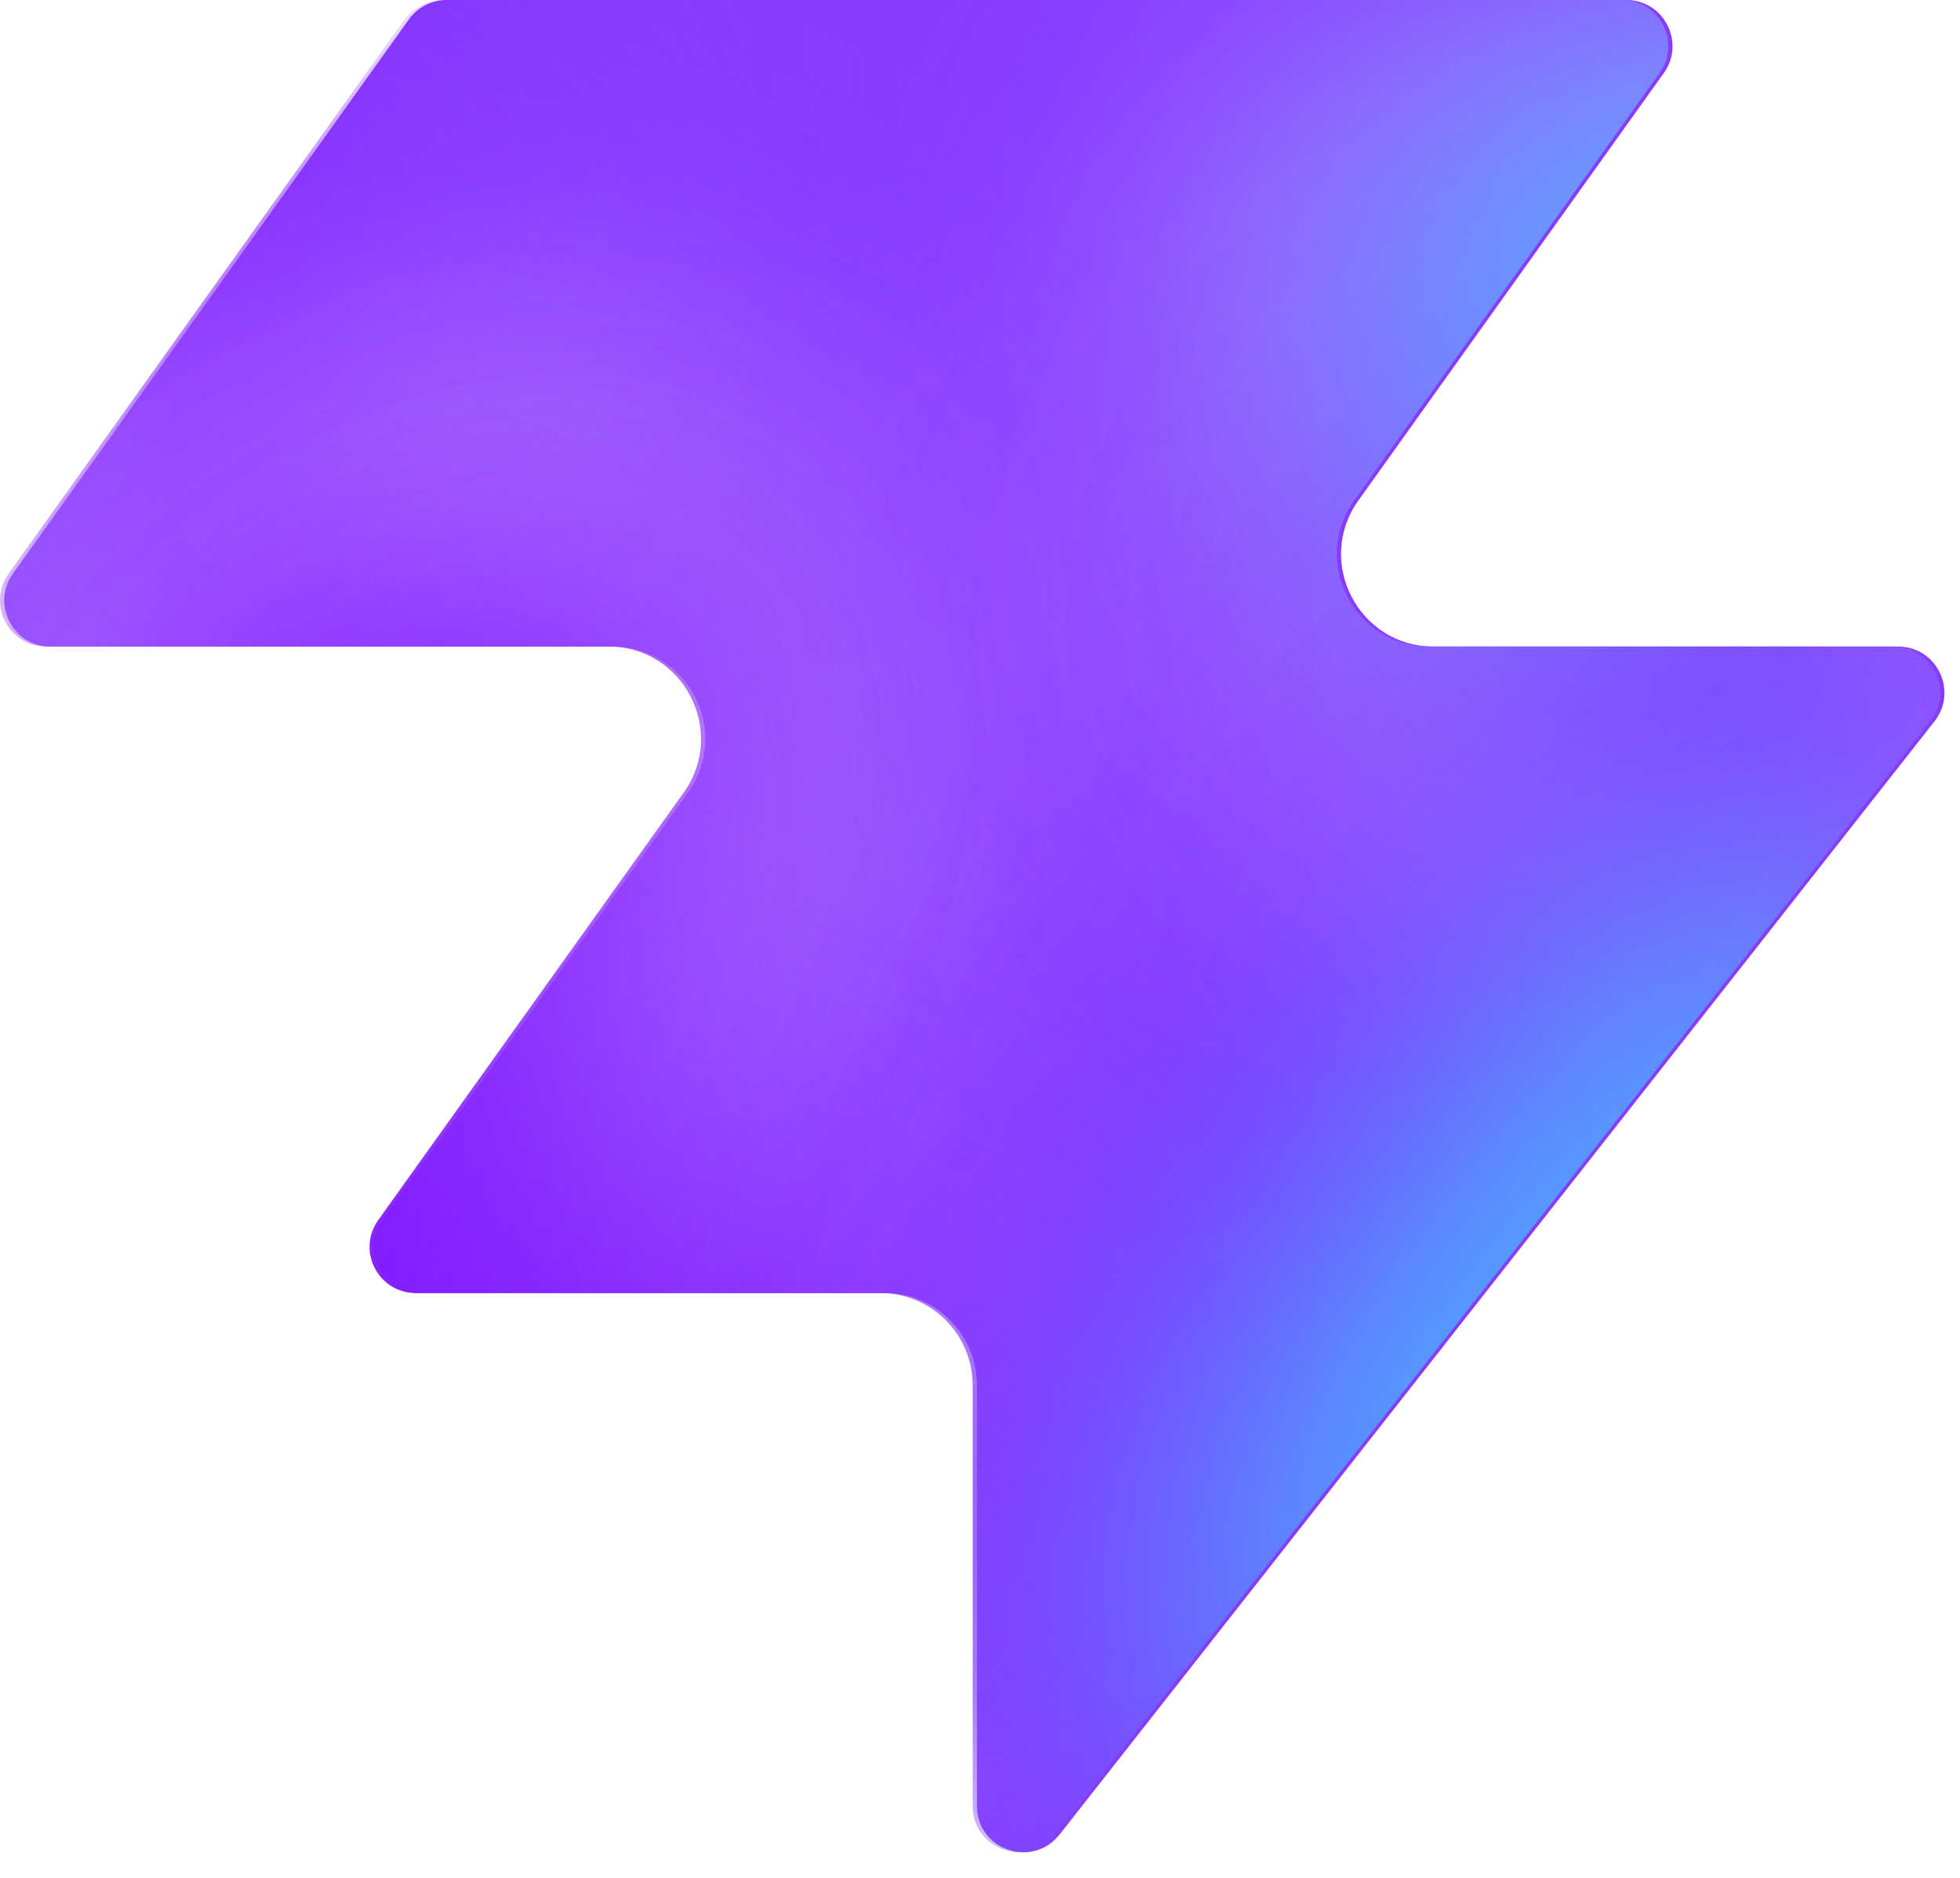
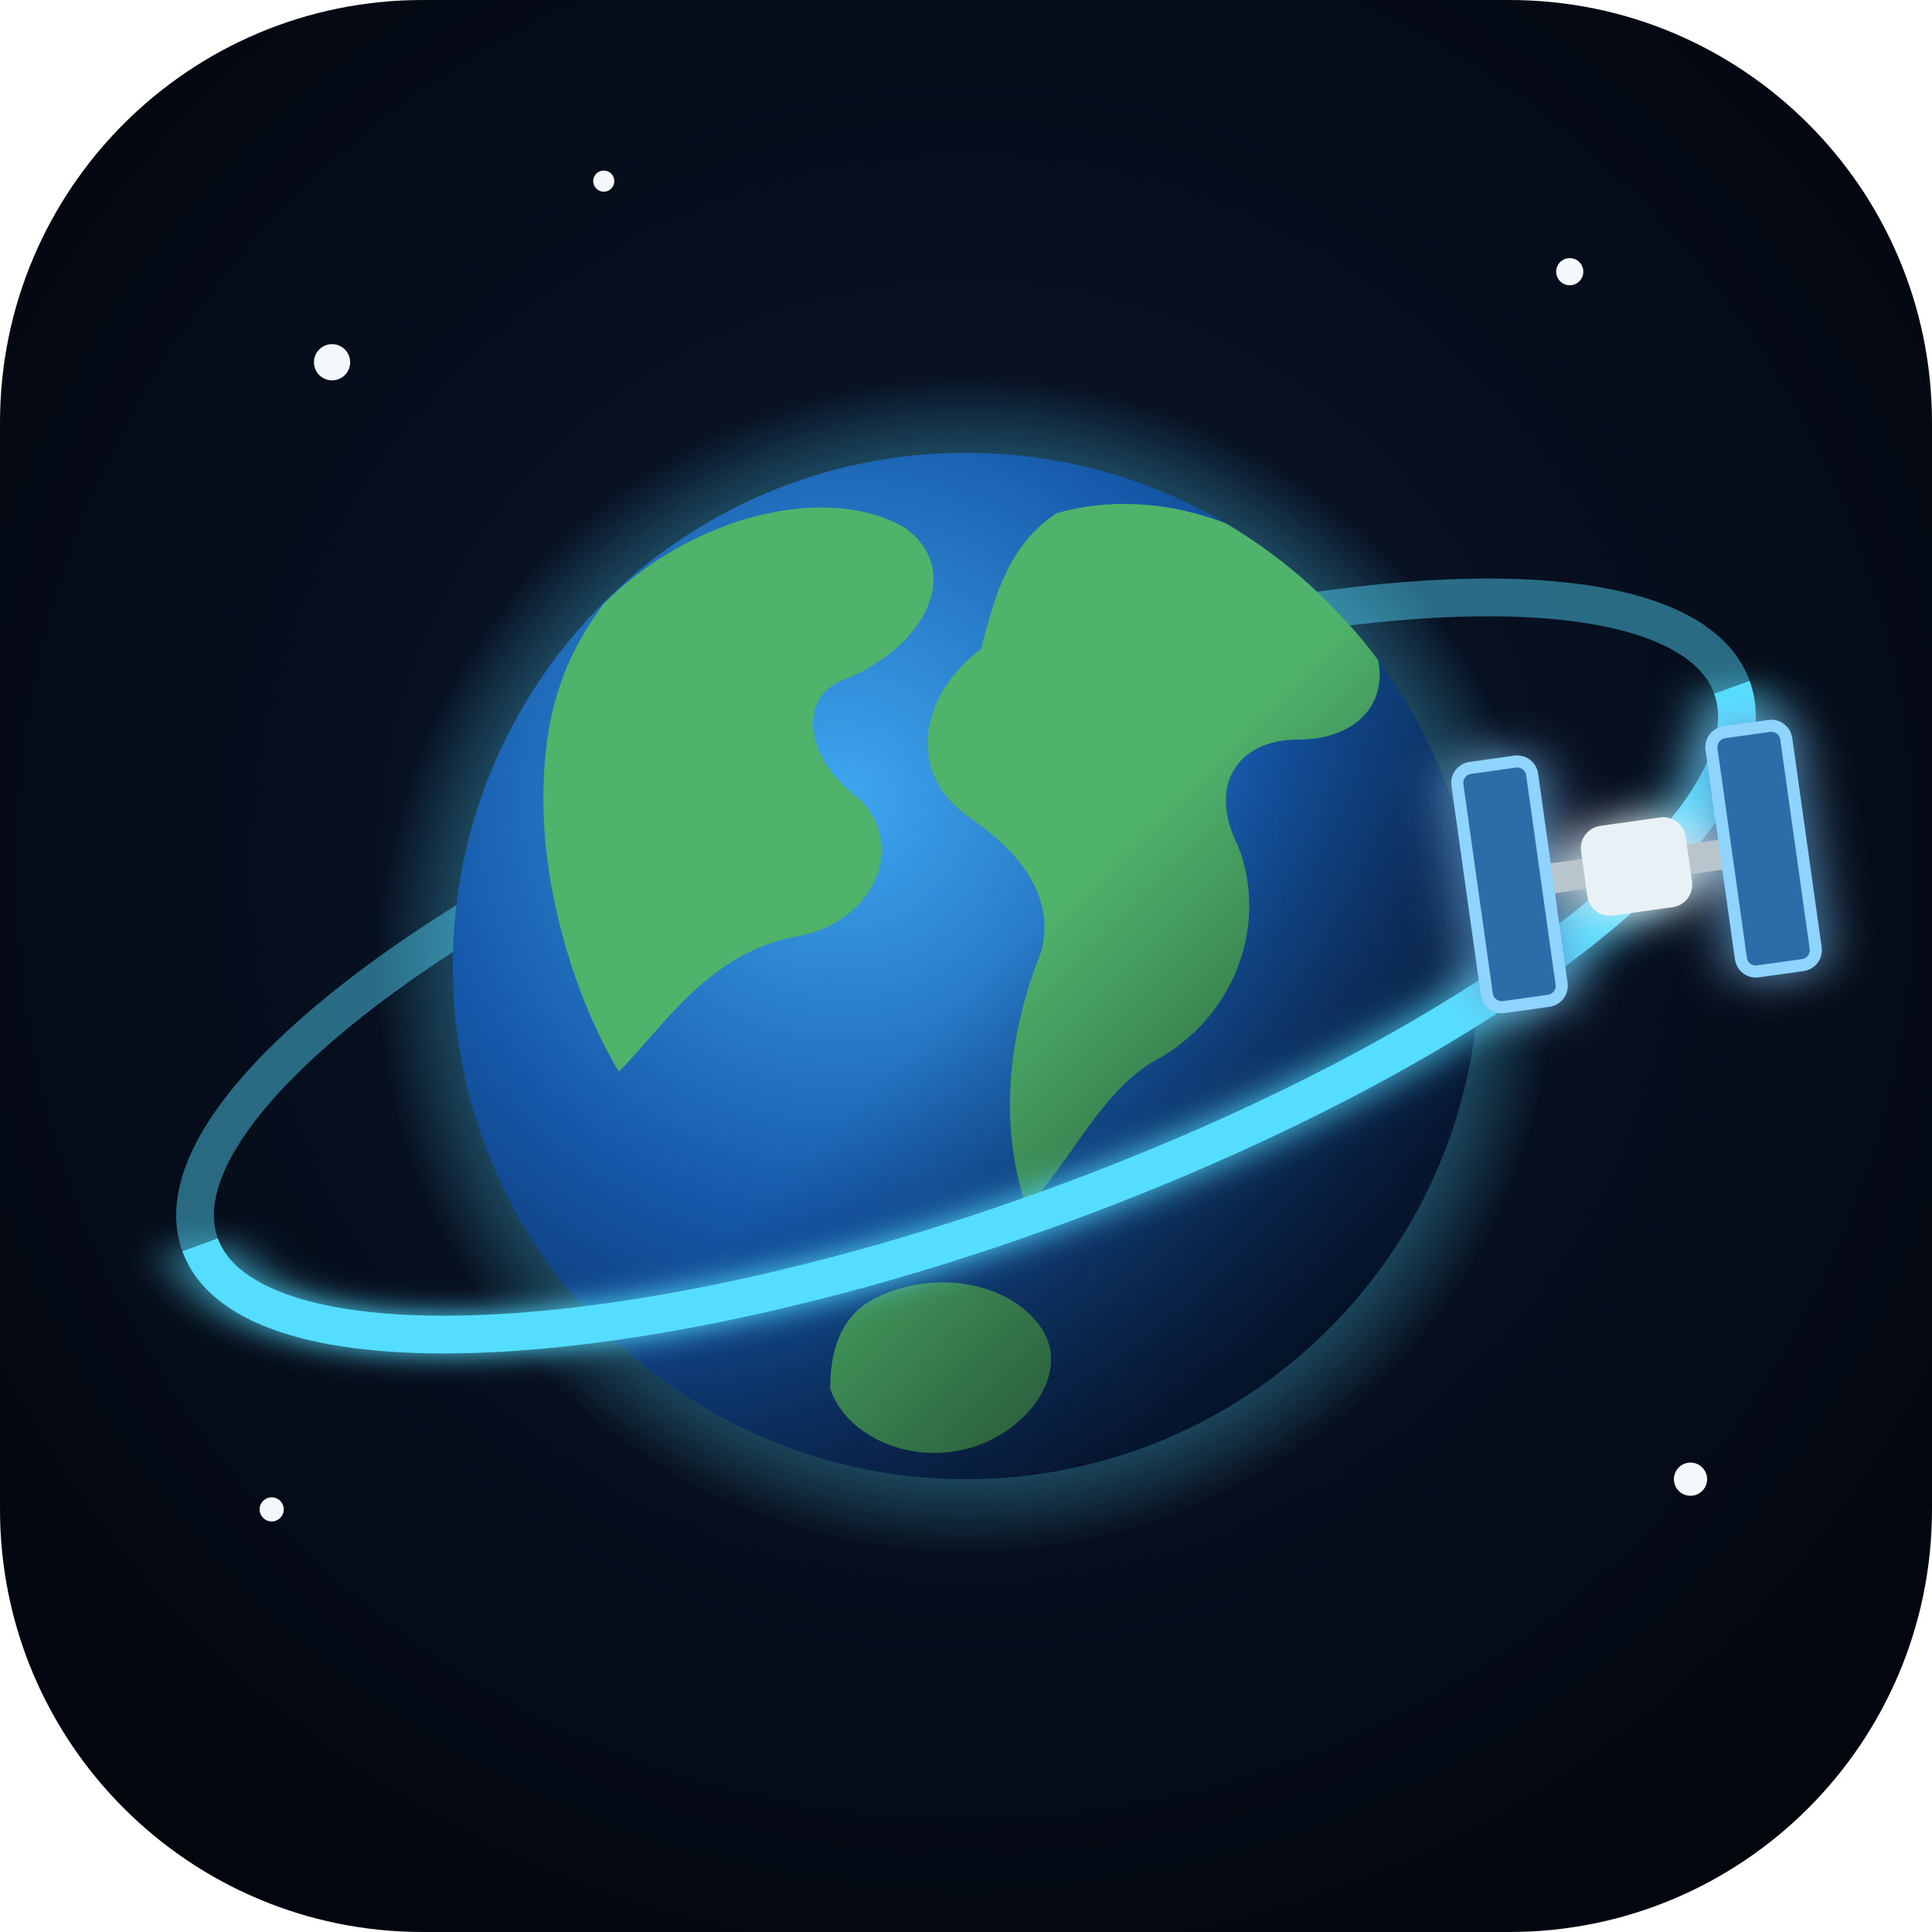
- <svg xmlns="http://www.w3.org/2000/svg" width="48" height="46" fill="none" viewBox="0 0 48 46">
-   <path fill="#863bff" d="M25.946 44.938c-.664.845-2.021.375-2.021-.698V33.937a2.26 2.26 0 0 0-2.262-2.262H10.287c-.92 0-1.456-1.04-.92-1.788l7.48-10.471c1.07-1.497 0-3.578-1.842-3.578H1.237c-.92 0-1.456-1.04-.92-1.788L10.013.474c.214-.297.556-.474.92-.474h28.894c.92 0 1.456 1.04.92 1.788l-7.48 10.471c-1.07 1.498 0 3.579 1.842 3.579h11.377c.943 0 1.473 1.088.89 1.83L25.947 44.94z" style="fill:#863bff;fill:color(display-p3 .525 .23 1);fill-opacity:1" />
-   <mask id="a" width="48" height="46" x="0" y="0" maskUnits="userSpaceOnUse" style="mask-type:alpha">
-     <path fill="#000" d="M25.842 44.938c-.664.844-2.021.375-2.021-.698V33.937a2.26 2.26 0 0 0-2.262-2.262H10.183c-.92 0-1.456-1.04-.92-1.788l7.48-10.471c1.07-1.498 0-3.579-1.842-3.579H1.133c-.92 0-1.456-1.04-.92-1.787L9.91.473c.214-.297.556-.474.92-.474h28.894c.92 0 1.456 1.04.92 1.788l-7.48 10.471c-1.07 1.498 0 3.578 1.842 3.578h11.377c.943 0 1.473 1.088.89 1.832L25.843 44.94z" style="fill:#000;fill-opacity:1" />
-   </mask>
-   <g mask="url(#a)">
-     <g filter="url(#b)">
-       <ellipse cx="5.508" cy="14.704" fill="#ede6ff" rx="5.508" ry="14.704" style="fill:#ede6ff;fill:color(display-p3 .927 .903 1);fill-opacity:1" transform="matrix(.00324 1 1 -.00324 -4.47 31.516)" />
-     </g>
-     <g filter="url(#c)">
-       <ellipse cx="10.399" cy="29.851" fill="#ede6ff" rx="10.399" ry="29.851" style="fill:#ede6ff;fill:color(display-p3 .927 .903 1);fill-opacity:1" transform="matrix(.00324 1 1 -.00324 -39.328 7.883)" />
-     </g>
-     <g filter="url(#d)">
-       <ellipse cx="5.508" cy="30.487" fill="#7e14ff" rx="5.508" ry="30.487" style="fill:#7e14ff;fill:color(display-p3 .492 .077 1);fill-opacity:1" transform="rotate(89.814 -25.913 -14.639)scale(1 -1)" />
-     </g>
-     <g filter="url(#e)">
-       <ellipse cx="5.508" cy="30.599" fill="#7e14ff" rx="5.508" ry="30.599" style="fill:#7e14ff;fill:color(display-p3 .492 .077 1);fill-opacity:1" transform="rotate(89.814 -32.644 -3.334)scale(1 -1)" />
-     </g>
-     <g filter="url(#f)">
-       <ellipse cx="5.508" cy="30.599" fill="#7e14ff" rx="5.508" ry="30.599" style="fill:#7e14ff;fill:color(display-p3 .492 .077 1);fill-opacity:1" transform="matrix(.00324 1 1 -.00324 -34.34 30.47)" />
-     </g>
-     <g filter="url(#g)">
-       <ellipse cx="14.072" cy="22.078" fill="#ede6ff" rx="14.072" ry="22.078" style="fill:#ede6ff;fill:color(display-p3 .927 .903 1);fill-opacity:1" transform="rotate(93.35 24.506 48.493)scale(-1 1)" />
-     </g>
-     <g filter="url(#h)">
-       <ellipse cx="3.47" cy="21.501" fill="#7e14ff" rx="3.47" ry="21.501" style="fill:#7e14ff;fill:color(display-p3 .492 .077 1);fill-opacity:1" transform="rotate(89.009 28.708 47.59)scale(-1 1)" />
-     </g>
-     <g filter="url(#i)">
-       <ellipse cx="3.47" cy="21.501" fill="#7e14ff" rx="3.47" ry="21.501" style="fill:#7e14ff;fill:color(display-p3 .492 .077 1);fill-opacity:1" transform="rotate(89.009 28.708 47.59)scale(-1 1)" />
-     </g>
-     <g filter="url(#j)">
-       <ellipse cx=".387" cy="8.972" fill="#7e14ff" rx="4.407" ry="29.108" style="fill:#7e14ff;fill:color(display-p3 .492 .077 1);fill-opacity:1" transform="rotate(39.51 .387 8.972)" />
-     </g>
-     <g filter="url(#k)">
-       <ellipse cx="47.523" cy="-6.092" fill="#7e14ff" rx="4.407" ry="29.108" style="fill:#7e14ff;fill:color(display-p3 .492 .077 1);fill-opacity:1" transform="rotate(37.892 47.523 -6.092)" />
-     </g>
-     <g filter="url(#l)">
-       <ellipse cx="41.412" cy="6.333" fill="#47bfff" rx="5.971" ry="9.665" style="fill:#47bfff;fill:color(display-p3 .28 .748 1);fill-opacity:1" transform="rotate(37.892 41.412 6.333)" />
-     </g>
-     <g filter="url(#m)">
-       <ellipse cx="-1.879" cy="38.332" fill="#7e14ff" rx="4.407" ry="29.108" style="fill:#7e14ff;fill:color(display-p3 .492 .077 1);fill-opacity:1" transform="rotate(37.892 -1.88 38.332)" />
-     </g>
-     <g filter="url(#n)">
-       <ellipse cx="-1.879" cy="38.332" fill="#7e14ff" rx="4.407" ry="29.108" style="fill:#7e14ff;fill:color(display-p3 .492 .077 1);fill-opacity:1" transform="rotate(37.892 -1.88 38.332)" />
-     </g>
-     <g filter="url(#o)">
-       <ellipse cx="35.651" cy="29.907" fill="#7e14ff" rx="4.407" ry="29.108" style="fill:#7e14ff;fill:color(display-p3 .492 .077 1);fill-opacity:1" transform="rotate(37.892 35.651 29.907)" />
-     </g>
-     <g filter="url(#p)">
-       <ellipse cx="38.418" cy="32.4" fill="#47bfff" rx="5.971" ry="15.297" style="fill:#47bfff;fill:color(display-p3 .28 .748 1);fill-opacity:1" transform="rotate(37.892 38.418 32.4)" />
+ <svg xmlns="http://www.w3.org/2000/svg" width="128" height="128" viewBox="0 0 128 128">
+   <defs>
+     <radialGradient id="sky" cx="50%" cy="45%" r="70%">
+       <stop offset="0" stop-color="#0b1a33" />
+       <stop offset="1" stop-color="#02040a" />
+     </radialGradient>
+     <radialGradient id="ocean" cx="38%" cy="34%" r="75%">
+       <stop offset="0" stop-color="#3fa7f0" />
+       <stop offset="0.55" stop-color="#1557a8" />
+       <stop offset="1" stop-color="#0a2552" />
+     </radialGradient>
+     <linearGradient id="night" x1="0.2" y1="0.15" x2="0.95" y2="0.9">
+       <stop offset="0.45" stop-color="#02040a" stop-opacity="0" />
+       <stop offset="1" stop-color="#02040a" stop-opacity="0.8" />
+     </linearGradient>
+     <radialGradient id="halo" cx="50%" cy="50%" r="50%">
+       <stop offset="0.82" stop-color="#55ddff" stop-opacity="0.35" />
+       <stop offset="1" stop-color="#55ddff" stop-opacity="0" />
+     </radialGradient>
+     <clipPath id="globe">
+       <circle cx="64" cy="64" r="34" />
+     </clipPath>
+     <filter id="glow" x="-50%" y="-50%" width="200%" height="200%">
+       <feGaussianBlur stdDeviation="1.6" result="b" />
+       <feMerge>
+         <feMergeNode in="b" />
+         <feMergeNode in="SourceGraphic" />
+       </feMerge>
+     </filter>
+   </defs>
+   <rect width="128" height="128" rx="28" fill="url(#sky)" />
+   <g fill="#f4f7fb">
+     <circle cx="22" cy="24" r="1.2" />
+     <circle cx="104" cy="18" r="0.9" />
+     <circle cx="112" cy="98" r="1.1" />
+     <circle cx="18" cy="100" r="0.8" />
+     <circle cx="40" cy="12" r="0.7" />
+   </g>
+   <g transform="rotate(-20 64 64)">
+     <path d="M10 64 A54 17 0 0 1 118 64" fill="none" stroke="#55ddff" stroke-opacity="0.45" stroke-width="2.5" />
+   </g>
+   <circle cx="64" cy="64" r="39" fill="url(#halo)" />
+   <circle cx="64" cy="64" r="34" fill="url(#ocean)" />
+   <g clip-path="url(#globe)" fill="#4fb36b">
+     <path d="M40 40c6-6 15-8 20-5 4 3 1 8-4 10-3 1-3 5 1 8 3 3 1 8-4 9-6 1-9 6-12 9-3-5-5-12-5-18 0-5 1-9 4-13z" />
+     <path d="M70 34c7-2 15 1 20 7 3 4 1 8-4 8-4 0-6 3-4 7 2 5 0 11-5 14-4 2-6 7-9 10-2-6-1-12 1-17 1-4-2-7-5-9-4-3-3-8 1-11 1-4 2-7 5-9z" />
+     <path d="M58 86c4-2 9-1 11 2 2 3-1 7-5 8-4 1-8-1-9-4 0-3 1-5 3-6z" />
+   </g>
+   <circle cx="64" cy="64" r="34" fill="url(#night)" />
+   <g transform="rotate(-20 64 64)">
+     <path d="M118 64 A54 17 0 0 1 10 64" fill="none" stroke="#55ddff" stroke-width="2.5" filter="url(#glow)" />
+     <g transform="translate(108 73) rotate(12)" filter="url(#glow)">
+       <rect x="-10" y="-1" width="20" height="2" rx="1" fill="#b8c5cc" />
+       <rect x="-11" y="-8" width="5" height="16" rx="1" fill="#2b6da8" stroke="#8fd3ff" stroke-width="0.8" />
+       <rect x="6" y="-8" width="5" height="16" rx="1" fill="#2b6da8" stroke="#8fd3ff" stroke-width="0.8" />
+       <rect x="-3.5" y="-3" width="7" height="6" rx="1.5" fill="#e8f1f5" />
    </g>
  </g>
-   <defs>
-     <filter id="b" width="60.045" height="41.654" x="-19.77" y="16.149" color-interpolation-filters="sRGB" filterUnits="userSpaceOnUse">
-       <feFlood flood-opacity="0" result="BackgroundImageFix" />
-       <feBlend in="SourceGraphic" in2="BackgroundImageFix" result="shape" />
-       <feGaussianBlur result="effect1_foregroundBlur_2002_17158" stdDeviation="7.659" />
-     </filter>
-     <filter id="c" width="90.34" height="51.437" x="-54.613" y="-7.533" color-interpolation-filters="sRGB" filterUnits="userSpaceOnUse">
-       <feFlood flood-opacity="0" result="BackgroundImageFix" />
-       <feBlend in="SourceGraphic" in2="BackgroundImageFix" result="shape" />
-       <feGaussianBlur result="effect1_foregroundBlur_2002_17158" stdDeviation="7.659" />
-     </filter>
-     <filter id="d" width="79.355" height="29.4" x="-49.64" y="2.03" color-interpolation-filters="sRGB" filterUnits="userSpaceOnUse">
-       <feFlood flood-opacity="0" result="BackgroundImageFix" />
-       <feBlend in="SourceGraphic" in2="BackgroundImageFix" result="shape" />
-       <feGaussianBlur result="effect1_foregroundBlur_2002_17158" stdDeviation="4.596" />
-     </filter>
-     <filter id="e" width="79.579" height="29.4" x="-45.045" y="20.029" color-interpolation-filters="sRGB" filterUnits="userSpaceOnUse">
-       <feFlood flood-opacity="0" result="BackgroundImageFix" />
-       <feBlend in="SourceGraphic" in2="BackgroundImageFix" result="shape" />
-       <feGaussianBlur result="effect1_foregroundBlur_2002_17158" stdDeviation="4.596" />
-     </filter>
-     <filter id="f" width="79.579" height="29.4" x="-43.513" y="21.178" color-interpolation-filters="sRGB" filterUnits="userSpaceOnUse">
-       <feFlood flood-opacity="0" result="BackgroundImageFix" />
-       <feBlend in="SourceGraphic" in2="BackgroundImageFix" result="shape" />
-       <feGaussianBlur result="effect1_foregroundBlur_2002_17158" stdDeviation="4.596" />
-     </filter>
-     <filter id="g" width="74.749" height="58.852" x="15.756" y="-17.901" color-interpolation-filters="sRGB" filterUnits="userSpaceOnUse">
-       <feFlood flood-opacity="0" result="BackgroundImageFix" />
-       <feBlend in="SourceGraphic" in2="BackgroundImageFix" result="shape" />
-       <feGaussianBlur result="effect1_foregroundBlur_2002_17158" stdDeviation="7.659" />
-     </filter>
-     <filter id="h" width="61.377" height="25.362" x="23.548" y="2.284" color-interpolation-filters="sRGB" filterUnits="userSpaceOnUse">
-       <feFlood flood-opacity="0" result="BackgroundImageFix" />
-       <feBlend in="SourceGraphic" in2="BackgroundImageFix" result="shape" />
-       <feGaussianBlur result="effect1_foregroundBlur_2002_17158" stdDeviation="4.596" />
-     </filter>
-     <filter id="i" width="61.377" height="25.362" x="23.548" y="2.284" color-interpolation-filters="sRGB" filterUnits="userSpaceOnUse">
-       <feFlood flood-opacity="0" result="BackgroundImageFix" />
-       <feBlend in="SourceGraphic" in2="BackgroundImageFix" result="shape" />
-       <feGaussianBlur result="effect1_foregroundBlur_2002_17158" stdDeviation="4.596" />
-     </filter>
-     <filter id="j" width="56.045" height="63.649" x="-27.636" y="-22.853" color-interpolation-filters="sRGB" filterUnits="userSpaceOnUse">
-       <feFlood flood-opacity="0" result="BackgroundImageFix" />
-       <feBlend in="SourceGraphic" in2="BackgroundImageFix" result="shape" />
-       <feGaussianBlur result="effect1_foregroundBlur_2002_17158" stdDeviation="4.596" />
-     </filter>
-     <filter id="k" width="54.814" height="64.646" x="20.116" y="-38.415" color-interpolation-filters="sRGB" filterUnits="userSpaceOnUse">
-       <feFlood flood-opacity="0" result="BackgroundImageFix" />
-       <feBlend in="SourceGraphic" in2="BackgroundImageFix" result="shape" />
-       <feGaussianBlur result="effect1_foregroundBlur_2002_17158" stdDeviation="4.596" />
-     </filter>
-     <filter id="l" width="33.541" height="35.313" x="24.641" y="-11.323" color-interpolation-filters="sRGB" filterUnits="userSpaceOnUse">
-       <feFlood flood-opacity="0" result="BackgroundImageFix" />
-       <feBlend in="SourceGraphic" in2="BackgroundImageFix" result="shape" />
-       <feGaussianBlur result="effect1_foregroundBlur_2002_17158" stdDeviation="4.596" />
-     </filter>
-     <filter id="m" width="54.814" height="64.646" x="-29.286" y="6.009" color-interpolation-filters="sRGB" filterUnits="userSpaceOnUse">
-       <feFlood flood-opacity="0" result="BackgroundImageFix" />
-       <feBlend in="SourceGraphic" in2="BackgroundImageFix" result="shape" />
-       <feGaussianBlur result="effect1_foregroundBlur_2002_17158" stdDeviation="4.596" />
-     </filter>
-     <filter id="n" width="54.814" height="64.646" x="-29.286" y="6.009" color-interpolation-filters="sRGB" filterUnits="userSpaceOnUse">
-       <feFlood flood-opacity="0" result="BackgroundImageFix" />
-       <feBlend in="SourceGraphic" in2="BackgroundImageFix" result="shape" />
-       <feGaussianBlur result="effect1_foregroundBlur_2002_17158" stdDeviation="4.596" />
-     </filter>
-     <filter id="o" width="54.814" height="64.646" x="8.244" y="-2.416" color-interpolation-filters="sRGB" filterUnits="userSpaceOnUse">
-       <feFlood flood-opacity="0" result="BackgroundImageFix" />
-       <feBlend in="SourceGraphic" in2="BackgroundImageFix" result="shape" />
-       <feGaussianBlur result="effect1_foregroundBlur_2002_17158" stdDeviation="4.596" />
-     </filter>
-     <filter id="p" width="39.409" height="43.623" x="18.713" y="10.588" color-interpolation-filters="sRGB" filterUnits="userSpaceOnUse">
-       <feFlood flood-opacity="0" result="BackgroundImageFix" />
-       <feBlend in="SourceGraphic" in2="BackgroundImageFix" result="shape" />
-       <feGaussianBlur result="effect1_foregroundBlur_2002_17158" stdDeviation="4.596" />
-     </filter>
-   </defs>
</svg>
